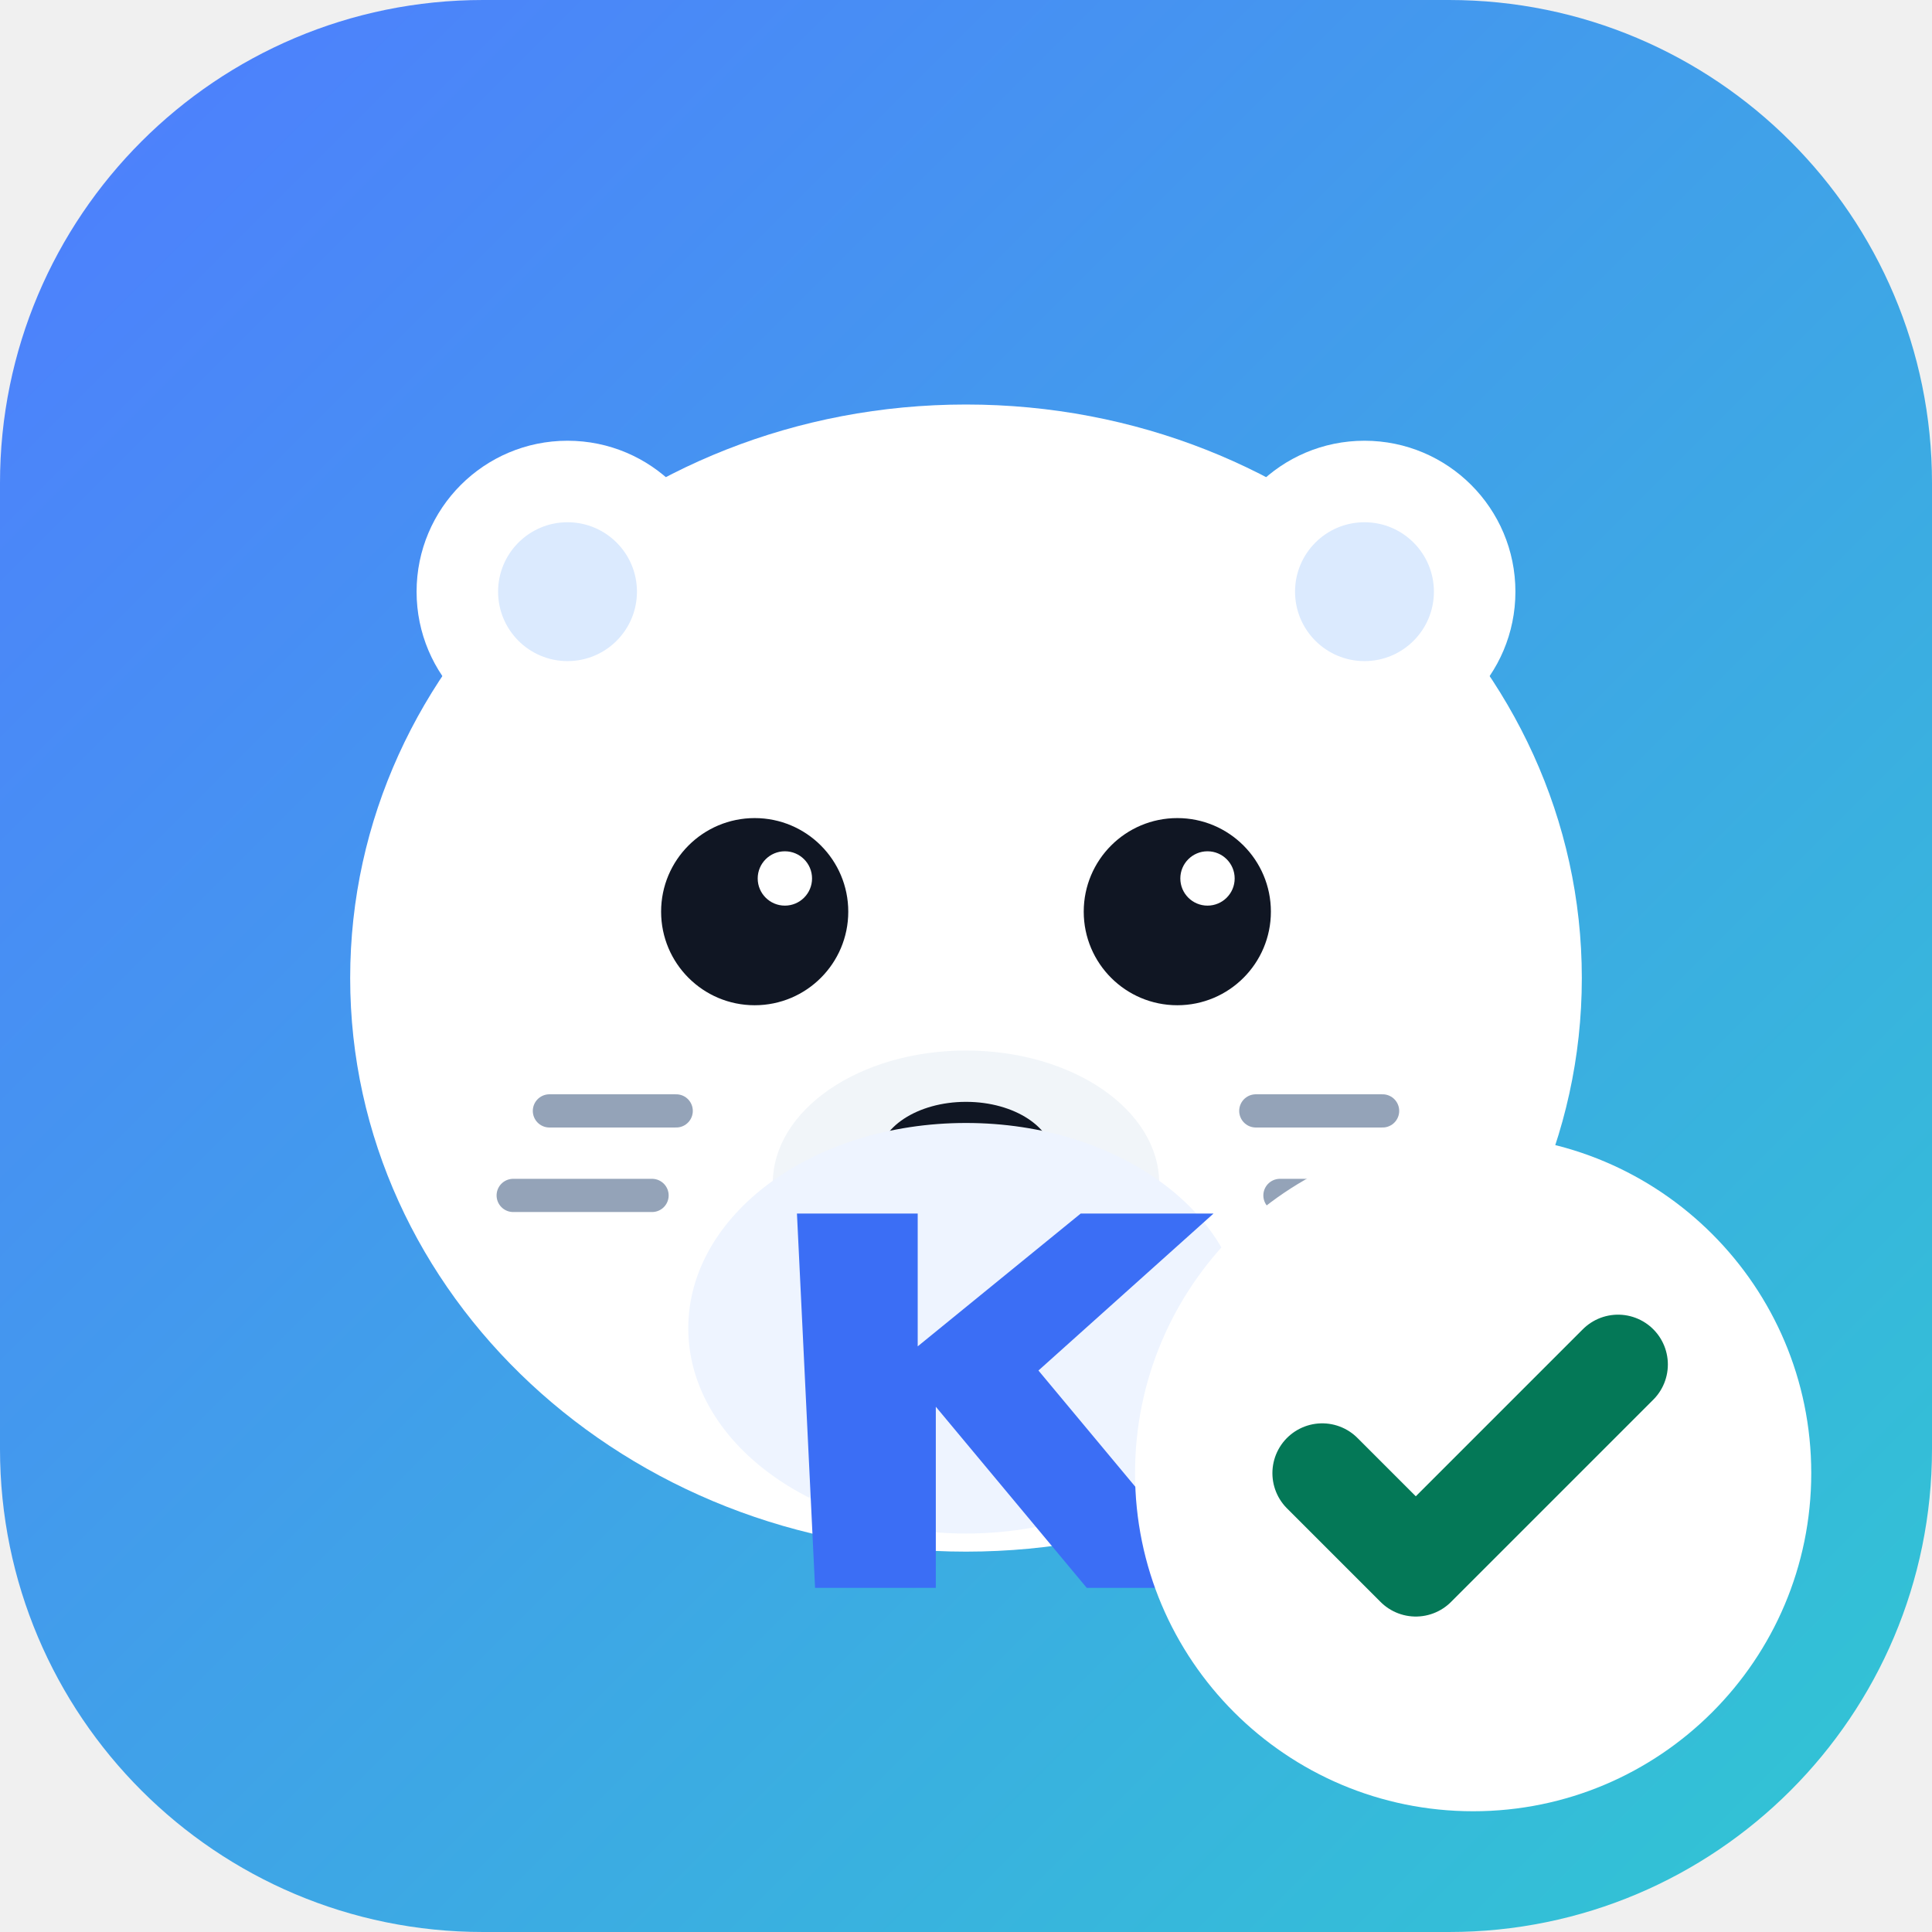
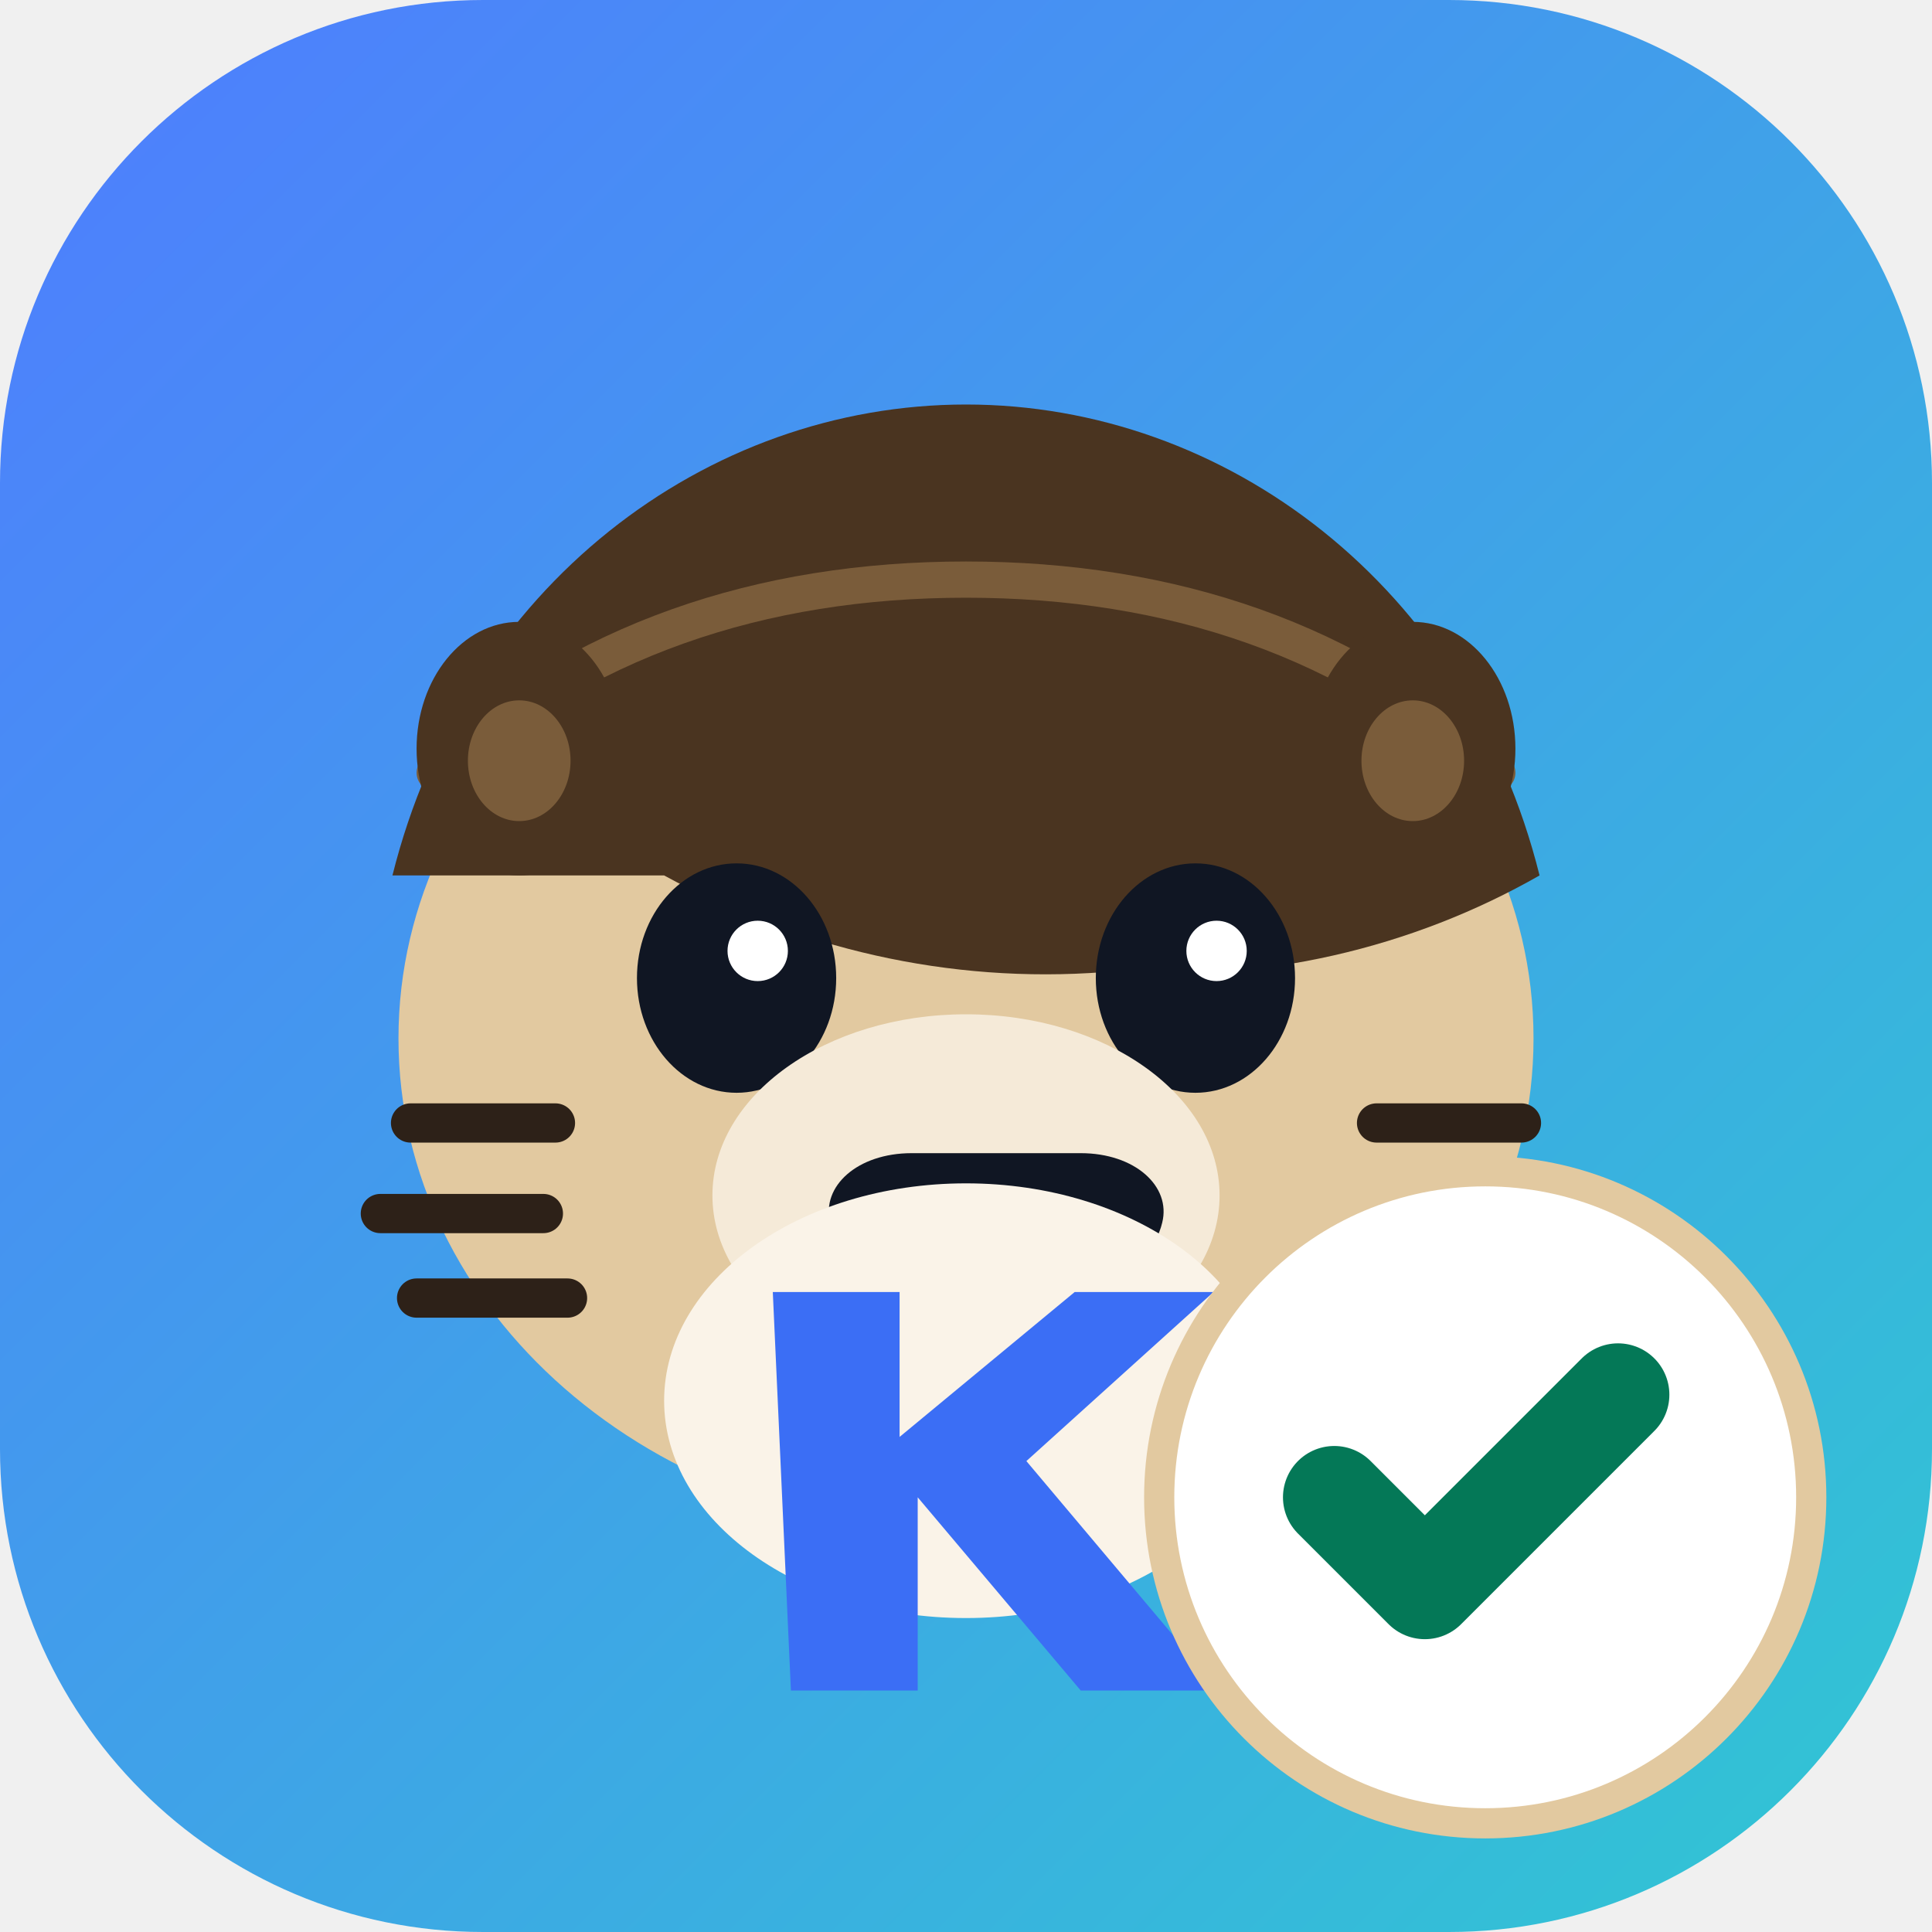
<svg xmlns="http://www.w3.org/2000/svg" width="32" height="32" viewBox="0 0 32 32">
  <defs>
    <linearGradient id="koda-icon-gradient" x1="0" y1="0" x2="1" y2="1">
      <stop offset="0%" stop-color="#4f7cff" />
      <stop offset="100%" stop-color="#30c7d2" />
    </linearGradient>
  </defs>
  <rect width="32" height="32" rx="8" fill="url(#koda-icon-gradient)" />
-   <ellipse cx="16" cy="16.2" rx="10.2" ry="9.5" fill="#fff" />
-   <circle cx="9.4" cy="9.8" r="2.5" fill="#fff" />
-   <circle cx="22.6" cy="9.8" r="2.5" fill="#fff" />
-   <circle cx="9.4" cy="9.8" r="1.15" fill="#dbeafe" />
-   <circle cx="22.6" cy="9.8" r="1.15" fill="#dbeafe" />
-   <circle cx="12.5" cy="15.1" r="1.55" fill="#101623" />
-   <circle cx="19.5" cy="15.1" r="1.55" fill="#101623" />
-   <circle cx="13" cy="14.55" r="0.45" fill="#fff" />
-   <circle cx="20" cy="14.55" r="0.45" fill="#fff" />
-   <ellipse cx="16" cy="19.6" rx="3.2" ry="2.2" fill="#f1f5f9" />
-   <ellipse cx="16" cy="19.2" rx="1.45" ry="0.95" fill="#101623" />
-   <path d="M11.2 18.4h-2.1M20.8 18.4h2.1M10.8 19.8h-2.3M21.2 19.8h2.3" stroke="#94a3b8" stroke-width="0.55" stroke-linecap="round" />
-   <ellipse cx="16" cy="22" rx="4.6" ry="3.4" fill="#eef4ff" />
-   <path d="M13.2 20.1h2v2.2l2.7-2.2h2.2l-2.9 2.6 3 3.6h-2.2l-2.5-3v3h-2z" fill="#3b6ef5" />
-   <circle cx="24.4" cy="24.4" r="5.6" fill="#fff" />
-   <path d="M21.9 24.4l1.55 1.55 3.35-3.35" stroke="#047857" stroke-width="1.65" fill="none" stroke-linecap="round" stroke-linejoin="round" />
+   <ellipse cx="16" cy="17.2" rx="9.4" ry="8.2" fill="#e2c9a0" />
+   <path d="M6.5 14.5c1.2-4.8 5.2-7.8 9.5-7.8s8.3 3 9.5 7.8c-2.1 1.2-4.6 1.8-7.2 1.6-2.6.2-5.1-.4-7.3-1.6z" fill="#4a3420" />
+   <path d="M7.2 12.8c2.4-2.2 5.4-3.2 8.8-3.2s6.4 1 8.8 3.2" fill="none" stroke="#7a5c3a" stroke-width="0.6" stroke-linecap="round" />
+   <ellipse cx="8.6" cy="12.4" rx="1.7" ry="2.1" fill="#4a3420" />
+   <ellipse cx="23.4" cy="12.4" rx="1.7" ry="2.1" fill="#4a3420" />
+   <ellipse cx="8.6" cy="12.6" rx="0.85" ry="1" fill="#7a5c3a" />
+   <ellipse cx="23.4" cy="12.6" rx="0.85" ry="1" fill="#7a5c3a" />
+   <ellipse cx="12.2" cy="16.2" rx="1.65" ry="1.9" fill="#101623" />
+   <ellipse cx="19.8" cy="16.2" rx="1.65" ry="1.9" fill="#101623" />
+   <circle cx="12.55" cy="15.75" r="0.5" fill="#fff" />
+   <circle cx="20.15" cy="15.75" r="0.5" fill="#fff" />
+   <ellipse cx="16" cy="19.8" rx="4.2" ry="3" fill="#f5ead8" />
+   <path d="M14.1 19.1h3.8c.9 0 1.5.55 1.35 1.15-.2.85-1.35 1.35-2.75 1.35s-2.55-.5-2.75-1.35c-.15-.6.45-1.15 1.35-1.15z" fill="#101623" />
+   <path d="M9.2 18.6h-2.4M9 20.1h-2.7M9.4 21.5h-2.5M22.8 18.6h2.4M23 20.1h2.7M22.6 21.5h2.5" stroke="#2d2118" stroke-width="0.65" stroke-linecap="round" />
+   <ellipse cx="16" cy="23.2" rx="5" ry="3.6" fill="#faf3e8" />
+   <path d="M12.8 21.4h2.1v2.4l2.9-2.4h2.3l-3.1 2.8 3.2 3.8h-2.3l-2.7-3.2v3.2h-2.1z" fill="#3b6ef5" />
+   <circle cx="24.6" cy="24.8" r="5.4" fill="#fff" stroke="#e2c9a0" stroke-width="0.5" />
+   <path d="M22.1 24.8l1.5 1.5 3.2-3.2" stroke="#047857" stroke-width="1.7" fill="none" stroke-linecap="round" stroke-linejoin="round" />
</svg>
